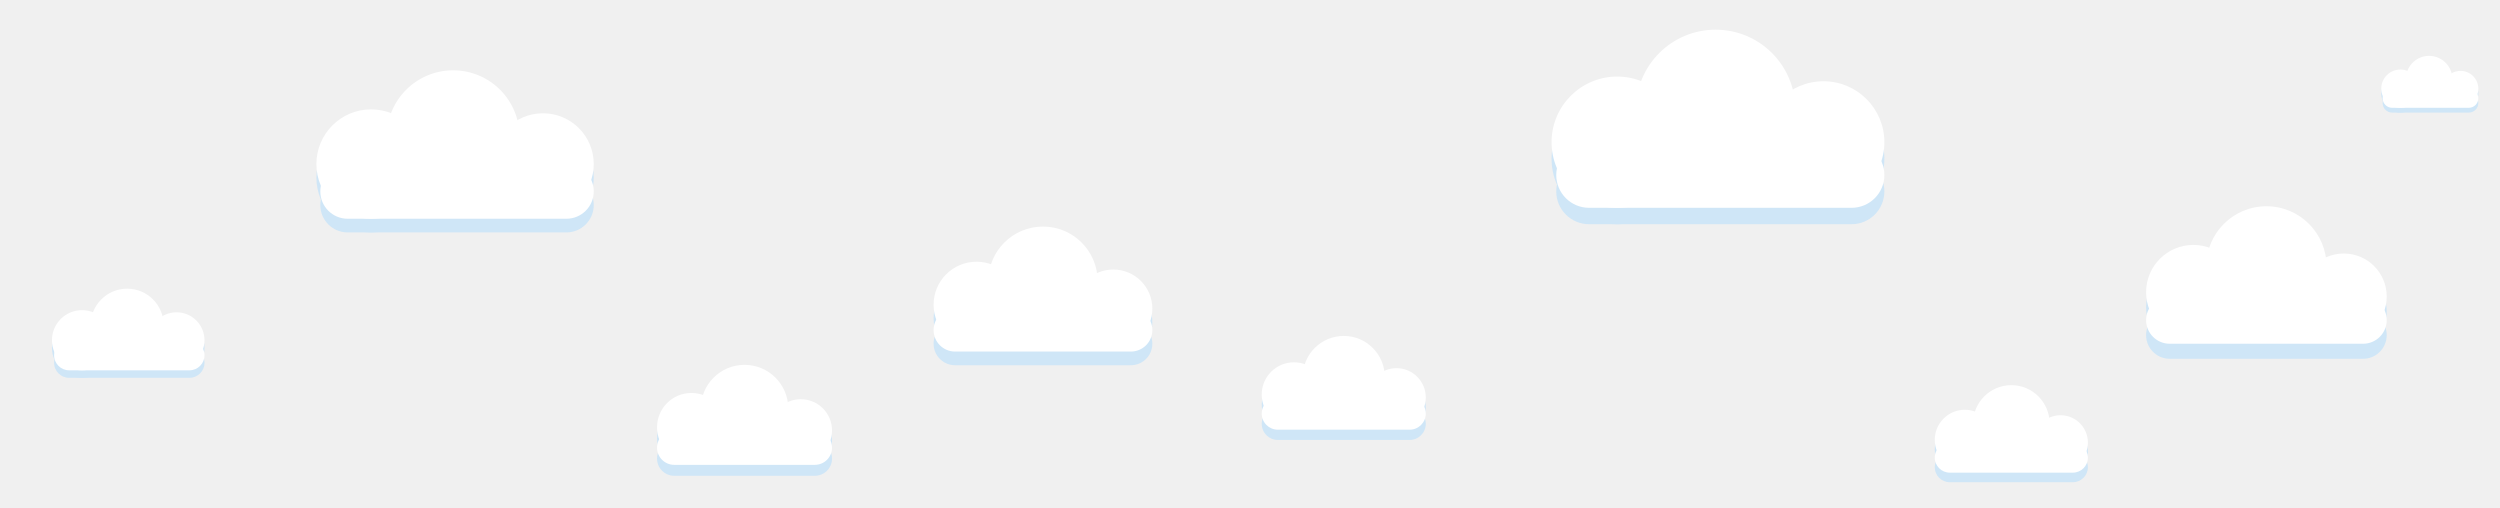
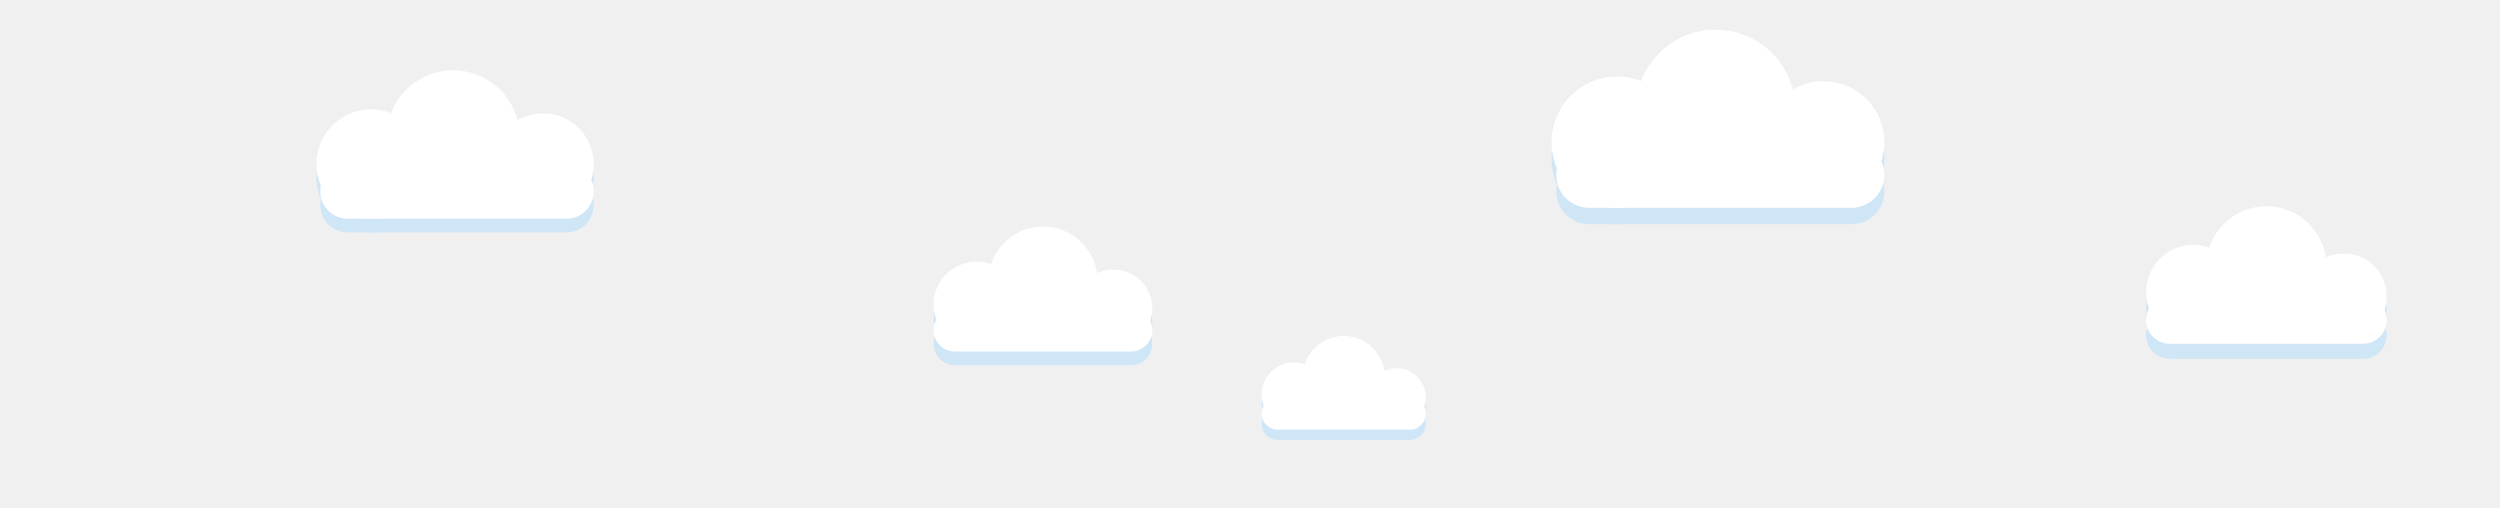
<svg xmlns="http://www.w3.org/2000/svg" width="1280" height="260" viewBox="0 0 1280 260">
  <defs>
    <g id="c1">
      <circle cx="40" cy="44" r="28" />
      <circle cx="82" cy="30" r="34" />
      <circle cx="128" cy="44" r="26" />
      <rect x="14" y="44" width="140" height="28" rx="14" />
    </g>
    <g id="c2">
      <circle cx="30" cy="36" r="22" />
      <circle cx="64" cy="24" r="28" />
      <circle cx="100" cy="38" r="20" />
      <rect x="8" y="38" width="112" height="22" rx="11" />
    </g>
  </defs>
  <g fill="#cfe6f7">
    <use href="#c1" transform="translate(150 40) translate(0 7)" />
    <use href="#c2" transform="translate(470 120) translate(0 7)" />
    <use href="#c1" transform="translate(780 20) scale(1.2) translate(0 7)" />
    <use href="#c2" transform="translate(1090 110) scale(1.1) translate(0 7)" />
-     <use href="#c2" transform="translate(330 190) scale(0.8) translate(0 7)" />
    <use href="#c2" transform="translate(640 175) scale(0.75) translate(0 7)" />
-     <use href="#c2" transform="translate(985 200) scale(0.7) translate(0 7)" />
-     <use href="#c1" transform="translate(20 150) scale(0.55) translate(0 7)" />
-     <use href="#c1" transform="translate(1215 30) scale(0.35) translate(0 7)" />
  </g>
  <g fill="#ffffff">
    <use href="#c1" transform="translate(150 40)" />
    <use href="#c2" transform="translate(470 120)" />
    <use href="#c1" transform="translate(780 20) scale(1.2)" />
    <use href="#c2" transform="translate(1090 110) scale(1.1)" />
-     <use href="#c2" transform="translate(330 190) scale(0.8)" />
    <use href="#c2" transform="translate(640 175) scale(0.75)" />
-     <use href="#c2" transform="translate(985 200) scale(0.7)" />
-     <use href="#c1" transform="translate(20 150) scale(0.55)" />
-     <use href="#c1" transform="translate(1215 30) scale(0.35)" />
  </g>
</svg>
